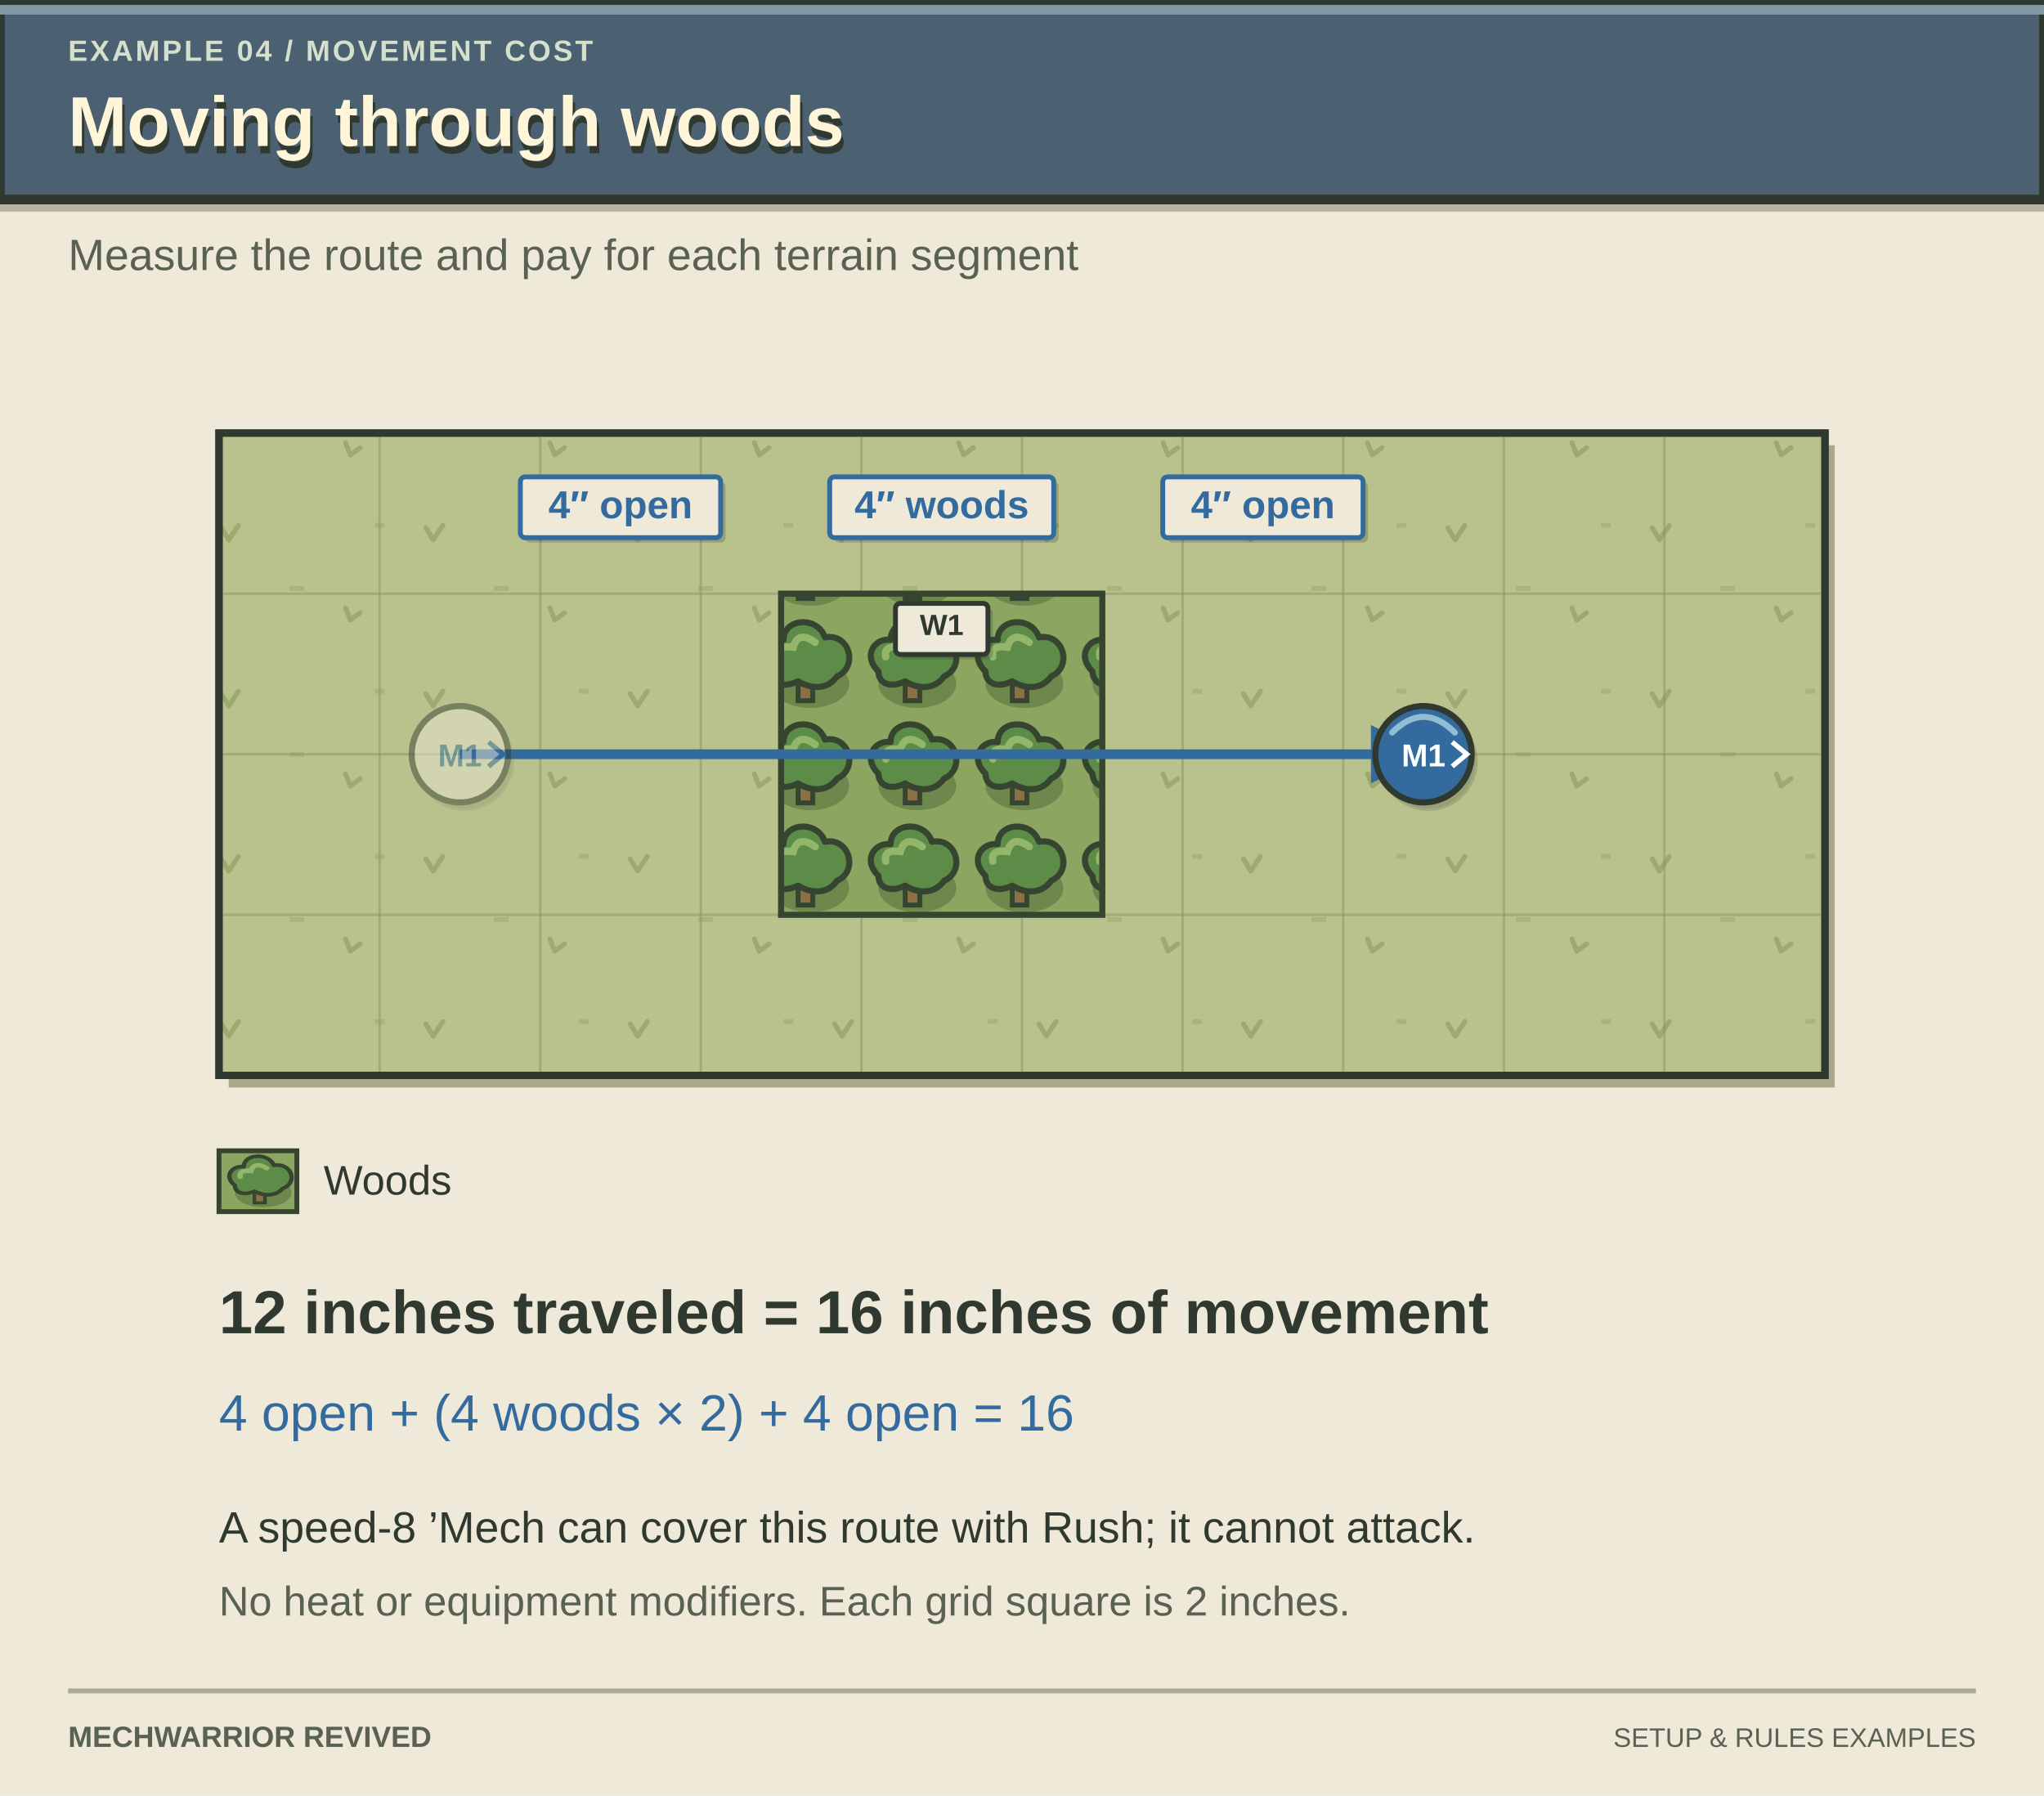
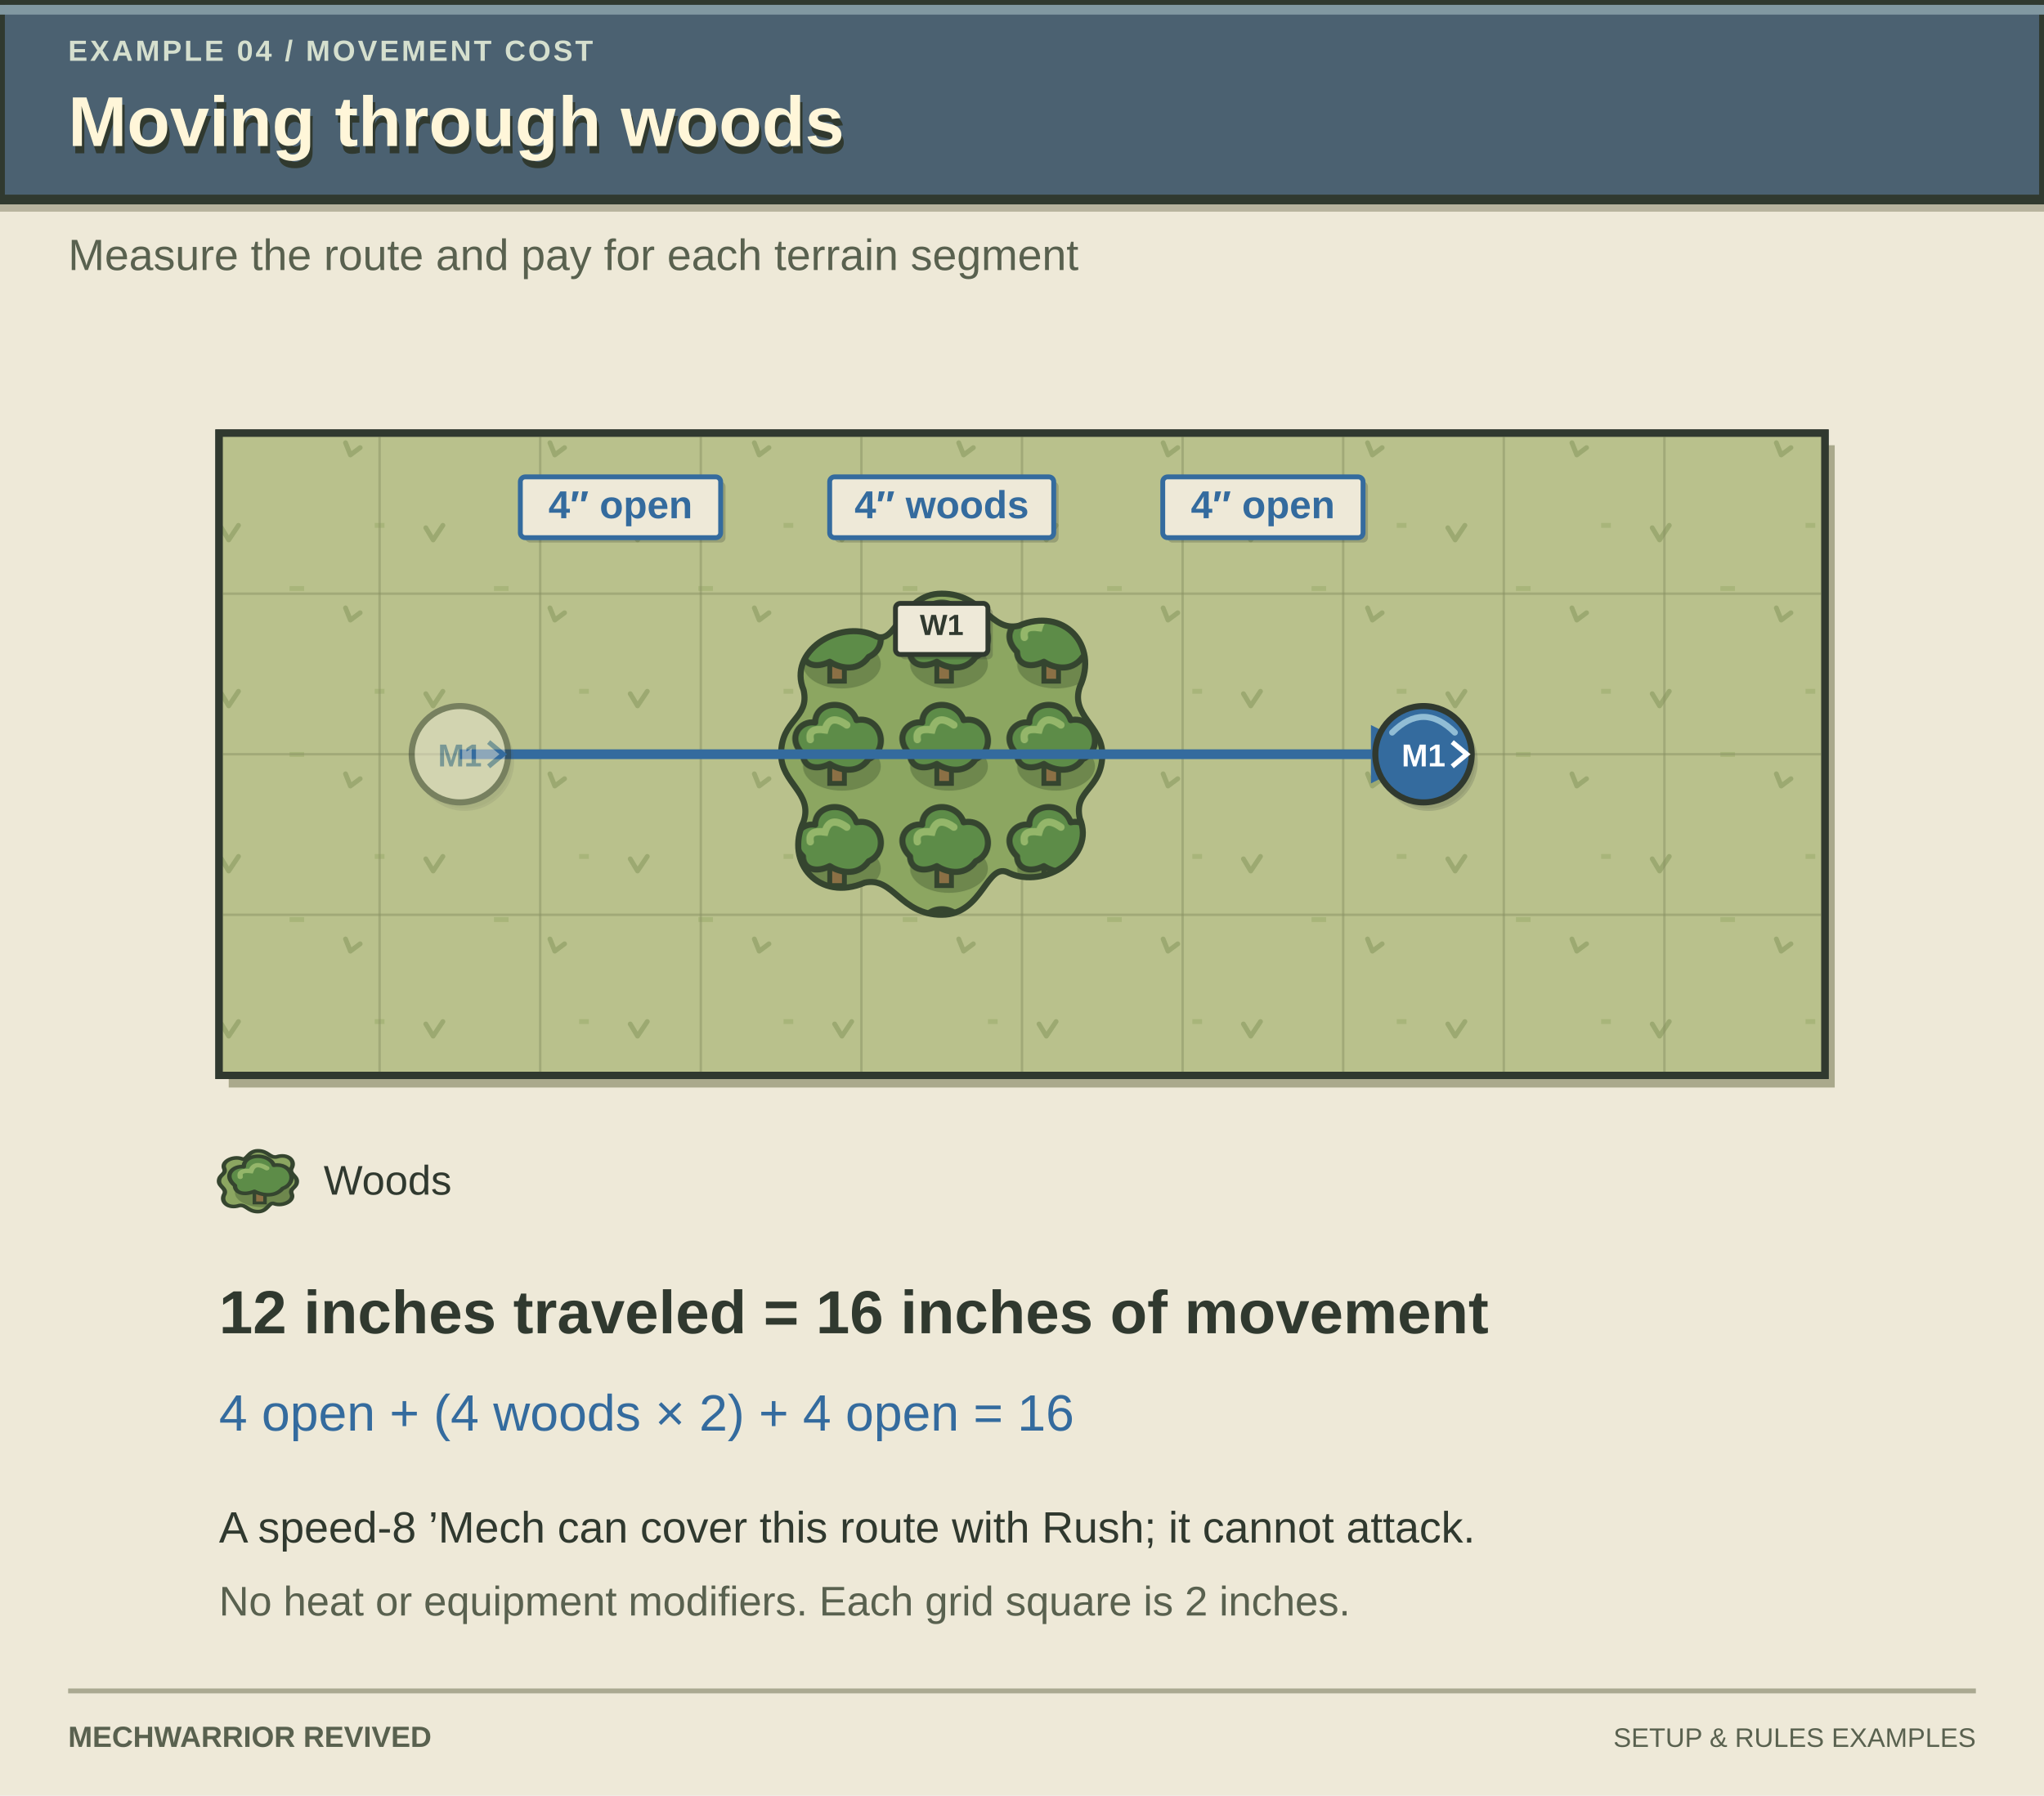
<svg xmlns="http://www.w3.org/2000/svg" width="840" height="738" viewBox="0 0 840 738" role="img" aria-labelledby="title desc">
  <defs>
    <pattern id="ground" patternUnits="userSpaceOnUse" width="84" height="68">
      <rect width="84" height="68" fill="#b9c18c" />
      <path d="M10 18l-3 -5m3 5l4 -6M60 51l-2 -5m2 5l4 -3" fill="none" stroke="#9ca971" stroke-width="2" stroke-linecap="round" />
      <path d="M35 38h6M70 12h4" stroke="#a8b57a" stroke-width="2" />
    </pattern>
    <pattern id="woods" patternUnits="userSpaceOnUse" width="44" height="42">
      <rect width="44" height="42" fill="#8ca661" />
      <ellipse cx="25" cy="29" rx="16" ry="10" fill="#6e874d" />
      <path d="M20 26v10h6V25" fill="#8b7045" stroke="#35452f" stroke-width="2" />
      <path d="M9 24C2 17 8 10 14 11C14 2 28 1 31 10C41 8 45 22 36 26C31 33 23 30 20 28C14 31 9 29 9 24Z" fill="#5d8c48" stroke="#35452f" stroke-width="2.5" stroke-linejoin="round" />
      <path d="M12 18Q11 13 18 14Q20 7 27 12" fill="none" stroke="#94b66a" stroke-width="3" stroke-linecap="round" />
    </pattern>
    <pattern id="rubble" patternUnits="userSpaceOnUse" width="45" height="40">
      <rect width="45" height="40" fill="#c4ae83" />
      <path d="M6 15L12 5L24 8L27 20L17 25L6 22Z M28 29L33 20L42 24L41 35L29 36Z" fill="#958d76" stroke="#514a37" stroke-width="2.5" stroke-linejoin="round" />
      <path d="M9 14L14 9L22 12M31 29L35 25L39 27" fill="none" stroke="#c6c3a8" stroke-width="3" />
      <path d="M4 32l4 -1M34 9l3 3" stroke="#806e4f" stroke-width="2" />
    </pattern>
    <pattern id="blocking" patternUnits="userSpaceOnUse" width="32" height="28">
      <rect width="32" height="28" fill="#899397" />
      <path d="M0 27H32M31 0V28" stroke="#576367" stroke-width="2" />
      <path d="M2 2H28" stroke="#b5bdbb" stroke-width="2" />
    </pattern>
    <pattern id="fieldworks" patternUnits="userSpaceOnUse" width="40" height="32">
      <rect width="40" height="32" fill="#cbb486" />
      <path d="M0 10H12V23H28V10H40" fill="none" stroke="#594832" stroke-width="12" stroke-linejoin="round" />
      <path d="M0 10H12V23H28V10H40" fill="none" stroke="#9a8158" stroke-width="6" stroke-linejoin="round" />
      <path d="M0 5H9M16 28H25M32 5H40" stroke="#eee0ad" stroke-width="3" stroke-linecap="round" />
      <path d="M5 6v8M17 19v8M33 6v8" stroke="#594832" stroke-width="2" />
    </pattern>
    <pattern id="water" patternUnits="userSpaceOnUse" width="40" height="30">
      <rect width="40" height="30" fill="#83b0be" />
      <path d="M4 10Q9 5 14 10T24 10M22 24Q27 19 32 24" fill="none" stroke="#c2dee0" stroke-width="3" stroke-linecap="round" />
    </pattern>
    <marker id="move-arrow" viewBox="0 0 10 10" refX="9" refY="5" markerWidth="6" markerHeight="6" orient="auto-start-reverse">
      <path d="M0 0L10 5L0 10Z" fill="#346b9e" />
    </marker>
    <marker id="sight-arrow" viewBox="0 0 10 10" refX="9" refY="5" markerWidth="6" markerHeight="6" orient="auto-start-reverse">
      <path d="M0 0L10 5L0 10Z" fill="#946416" />
    </marker>
    <marker id="measure-arrow" viewBox="0 0 8 8" refX="7" refY="4" markerWidth="5" markerHeight="5" orient="auto-start-reverse">
      <path d="M0 1L7 4L0 7" fill="none" stroke="#30392f" stroke-width="1.4" />
    </marker>
  </defs>
  <g font-family="Arial, Helvetica, sans-serif">
    <rect x="0" y="0" width="840" height="738" fill="#eee9d8" stroke="none" />
    <rect x="0" y="5" width="840" height="82" fill="#b7b39e" stroke="none" />
    <rect x="0" y="0" width="840" height="82" fill="#4b6171" stroke="#30392f" stroke-width="4" />
    <line x1="0" y1="4" x2="840" y2="4" stroke="#8198a1" stroke-width="4" />
    <text x="28" y="25" font-size="12" text-anchor="start" fill="#d5dfce" font-weight="bold" letter-spacing="1">EXAMPLE 04  /  MOVEMENT COST</text>
    <text x="29" y="63" font-size="29" text-anchor="start" fill="#30392f" font-weight="bold">Moving through woods</text>
    <text x="28" y="60" font-size="29" text-anchor="start" fill="#fff6d9" font-weight="bold">Moving through woods</text>
    <text x="28" y="111" font-size="18" text-anchor="start" fill="#59614f" font-weight="normal">Measure the route and pay for each terrain segment</text>
    <rect x="94" y="183" width="660" height="264" fill="#aaa98c" stroke="none" />
    <rect x="90" y="178" width="660" height="264" fill="url(#ground)" stroke="#30392f" data-board-width="20" data-board-depth="8" data-scale="33" stroke-width="3" />
    <line x1="90" y1="178" x2="90" y2="442" stroke="#899263" stroke-width="1" opacity=".5" />
    <line x1="156" y1="178" x2="156" y2="442" stroke="#899263" stroke-width="1" opacity=".5" />
    <line x1="222" y1="178" x2="222" y2="442" stroke="#899263" stroke-width="1" opacity=".5" />
    <line x1="288" y1="178" x2="288" y2="442" stroke="#899263" stroke-width="1" opacity=".5" />
    <line x1="354" y1="178" x2="354" y2="442" stroke="#899263" stroke-width="1" opacity=".5" />
    <line x1="420" y1="178" x2="420" y2="442" stroke="#899263" stroke-width="1" opacity=".5" />
    <line x1="486" y1="178" x2="486" y2="442" stroke="#899263" stroke-width="1" opacity=".5" />
    <line x1="552" y1="178" x2="552" y2="442" stroke="#899263" stroke-width="1" opacity=".5" />
    <line x1="618" y1="178" x2="618" y2="442" stroke="#899263" stroke-width="1" opacity=".5" />
    <line x1="684" y1="178" x2="684" y2="442" stroke="#899263" stroke-width="1" opacity=".5" />
    <line x1="750" y1="178" x2="750" y2="442" stroke="#899263" stroke-width="1" opacity=".5" />
    <line x1="90" y1="442" x2="750" y2="442" stroke="#899263" stroke-width="1" opacity=".5" />
    <line x1="90" y1="376" x2="750" y2="376" stroke="#899263" stroke-width="1" opacity=".5" />
    <line x1="90" y1="310" x2="750" y2="310" stroke="#899263" stroke-width="1" opacity=".5" />
    <line x1="90" y1="244" x2="750" y2="244" stroke="#899263" stroke-width="1" opacity=".5" />
    <line x1="90" y1="178" x2="750" y2="178" stroke="#899263" stroke-width="1" opacity=".5" />
    <rect x="90" y="178" width="660" height="264" fill="none" stroke="#30392f" stroke-width="3" />
-     <rect x="321" y="244" width="132" height="132" fill="url(#woods)" stroke="#35452f" stroke-width="2.5" data-terrain="W1" data-kind="woods" />
+     <svg x="321" y="244" width="132" height="132" viewBox="0 0 132 132" overflow="visible" data-terrain="W1" data-kind="woods">
+       <path d="M0 66C0 51.48 11.88 51.48 9.24 39.6C2.64 23.76 23.76 10.56 38.28 17.16C47.52 22.44 48.84 0 66 0C83.16 0 85.8 15.84 97.68 13.2C116.16 5.28 130.68 21.12 122.76 38.28C118.8 50.16 132 54.12 132 66C132 80.52 120.12 80.52 122.76 92.4C129.36 108.24 108.24 121.44 93.72 114.84C84.48 109.56 83.16 132 66 132C48.84 132 46.2 116.16 34.32 118.8C15.84 126.72 1.32 110.88 9.24 93.72C13.2 81.84 0 77.88 0 66Z" fill="url(#woods)" stroke="#35452f" stroke-width="2.5" stroke-linejoin="round" />
+     </svg>
    <line x1="189" y1="310" x2="585" y2="310" stroke="#346b9e" stroke-width="4" marker-end="url(#move-arrow)" />
    <g data-unit="M1" data-center-x="3" data-center-y="4" opacity="0.48">
      <circle cx="191" cy="313" r="19.8" fill="#30392f" stroke="#59614f" opacity=".25" />
      <circle cx="189" cy="310" r="19.8" fill="#eee9d8" stroke="#30392f" stroke-width="2.5" />
      <path d="M184 298.2L189 292.2L194 298.2" fill="none" stroke="#346b9e" stroke-width="2" transform="rotate(90 189 310)" />
      <text x="189" y="315" font-size="13" text-anchor="middle" fill="#346b9e" font-weight="bold">M1</text>
    </g>
    <g data-unit="M1" data-center-x="15" data-center-y="4">
      <circle cx="587" cy="313" r="19.8" fill="#30392f" stroke="#59614f" opacity=".25" />
      <circle cx="585" cy="310" r="19.8" fill="#346b9e" stroke="#30392f" stroke-width="2.5" />
      <path d="M572.13 301.09Q585 288.22 597.87 301.09" fill="none" stroke="#91bdd5" stroke-width="2.5" stroke-linecap="round" />
      <path d="M580 298.2L585 292.2L590 298.2" fill="none" stroke="white" stroke-width="2" transform="rotate(90 585 310)" />
      <text x="585" y="315" font-size="13" text-anchor="middle" fill="white" font-weight="bold">M1</text>
    </g>
    <rect x="215.84" y="198" width="82.32" height="25" fill="#30392f" stroke="none" opacity=".25" rx="2" />
    <rect x="213.84" y="196" width="82.32" height="25" fill="#eee9d8" stroke="#346b9e" stroke-width="2" rx="2" />
    <text x="255" y="213" font-size="16" text-anchor="middle" fill="#346b9e" font-weight="bold">4″ open</text>
    <rect x="342.96" y="198" width="92.08" height="25" fill="#30392f" stroke="none" opacity=".25" rx="2" />
    <rect x="340.96" y="196" width="92.08" height="25" fill="#eee9d8" stroke="#346b9e" stroke-width="2" rx="2" />
    <text x="387" y="213" font-size="16" text-anchor="middle" fill="#346b9e" font-weight="bold">4″ woods</text>
    <rect x="479.84" y="198" width="82.32" height="25" fill="#30392f" stroke="none" opacity=".25" rx="2" />
    <rect x="477.84" y="196" width="82.32" height="25" fill="#eee9d8" stroke="#346b9e" stroke-width="2" rx="2" />
    <text x="519" y="213" font-size="16" text-anchor="middle" fill="#346b9e" font-weight="bold">4″ open</text>
    <rect x="370" y="250" width="38" height="21" fill="#30392f" stroke="none" opacity=".25" rx="2" />
    <rect x="368" y="248" width="38" height="21" fill="#eee9d8" stroke="#30392f" stroke-width="2" rx="2" />
    <text x="387" y="261" font-size="12" text-anchor="middle" fill="#30392f" font-weight="bold">W1</text>
-     <svg x="90" y="473" width="32" height="25" viewBox="0 0 44 42" preserveAspectRatio="none">
-       <rect x="0" y="0" width="44" height="42" fill="url(#woods)" stroke="none" />
+     <svg x="90" y="473" width="32" height="25" viewBox="0 0 44 42" preserveAspectRatio="none" overflow="visible">
+       <path d="M0 21C0 16.38 3.96 16.38 3.08 12.6C0.88 7.56 7.92 3.36 12.76 5.46C15.84 7.14 16.28 0 22 0C27.72 0 28.6 5.04 32.56 4.2C38.72 1.68 43.56 6.72 40.92 12.18C39.6 15.96 44 17.22 44 21C44 25.62 40.04 25.62 40.92 29.4C43.12 34.44 36.08 38.64 31.24 36.54C28.16 34.86 27.72 42 22 42C16.28 42 15.4 36.96 11.44 37.8C5.28 40.32 0.44 35.28 3.08 29.82C4.4 26.04 0 24.78 0 21Z" fill="url(#woods)" stroke="#35452f" stroke-width="2.5" stroke-linejoin="round" />
    </svg>
-     <rect x="90" y="473" width="32" height="25" fill="none" stroke="#35452f" stroke-width="2" />
    <text x="133" y="491" font-size="17" text-anchor="start" fill="#30392f" font-weight="normal">Woods</text>
    <text x="90" y="548" font-size="25" text-anchor="start" fill="#30392f" font-weight="bold">12 inches traveled = 16 inches of movement</text>
    <text x="90" y="588" font-size="21" text-anchor="start" fill="#346b9e" font-weight="normal">4 open + (4 woods × 2) + 4 open = 16</text>
    <text x="90" y="634" font-size="18" text-anchor="start" fill="#30392f" font-weight="normal">A speed-8 ’Mech can cover this route with Rush; it cannot attack.</text>
    <text x="90" y="664" font-size="17" text-anchor="start" fill="#59614f" font-weight="normal">No heat or equipment modifiers. Each grid square is 2 inches.</text>
    <line x1="28" y1="695" x2="812" y2="695" stroke="#aaa991" stroke-width="2" />
    <text x="28" y="718" font-size="12" text-anchor="start" fill="#59614f" font-weight="bold">MECHWARRIOR REVIVED</text>
    <text x="812" y="718" font-size="11" text-anchor="end" fill="#59614f" font-weight="normal">SETUP &amp; RULES EXAMPLES</text>
  </g>
</svg>
